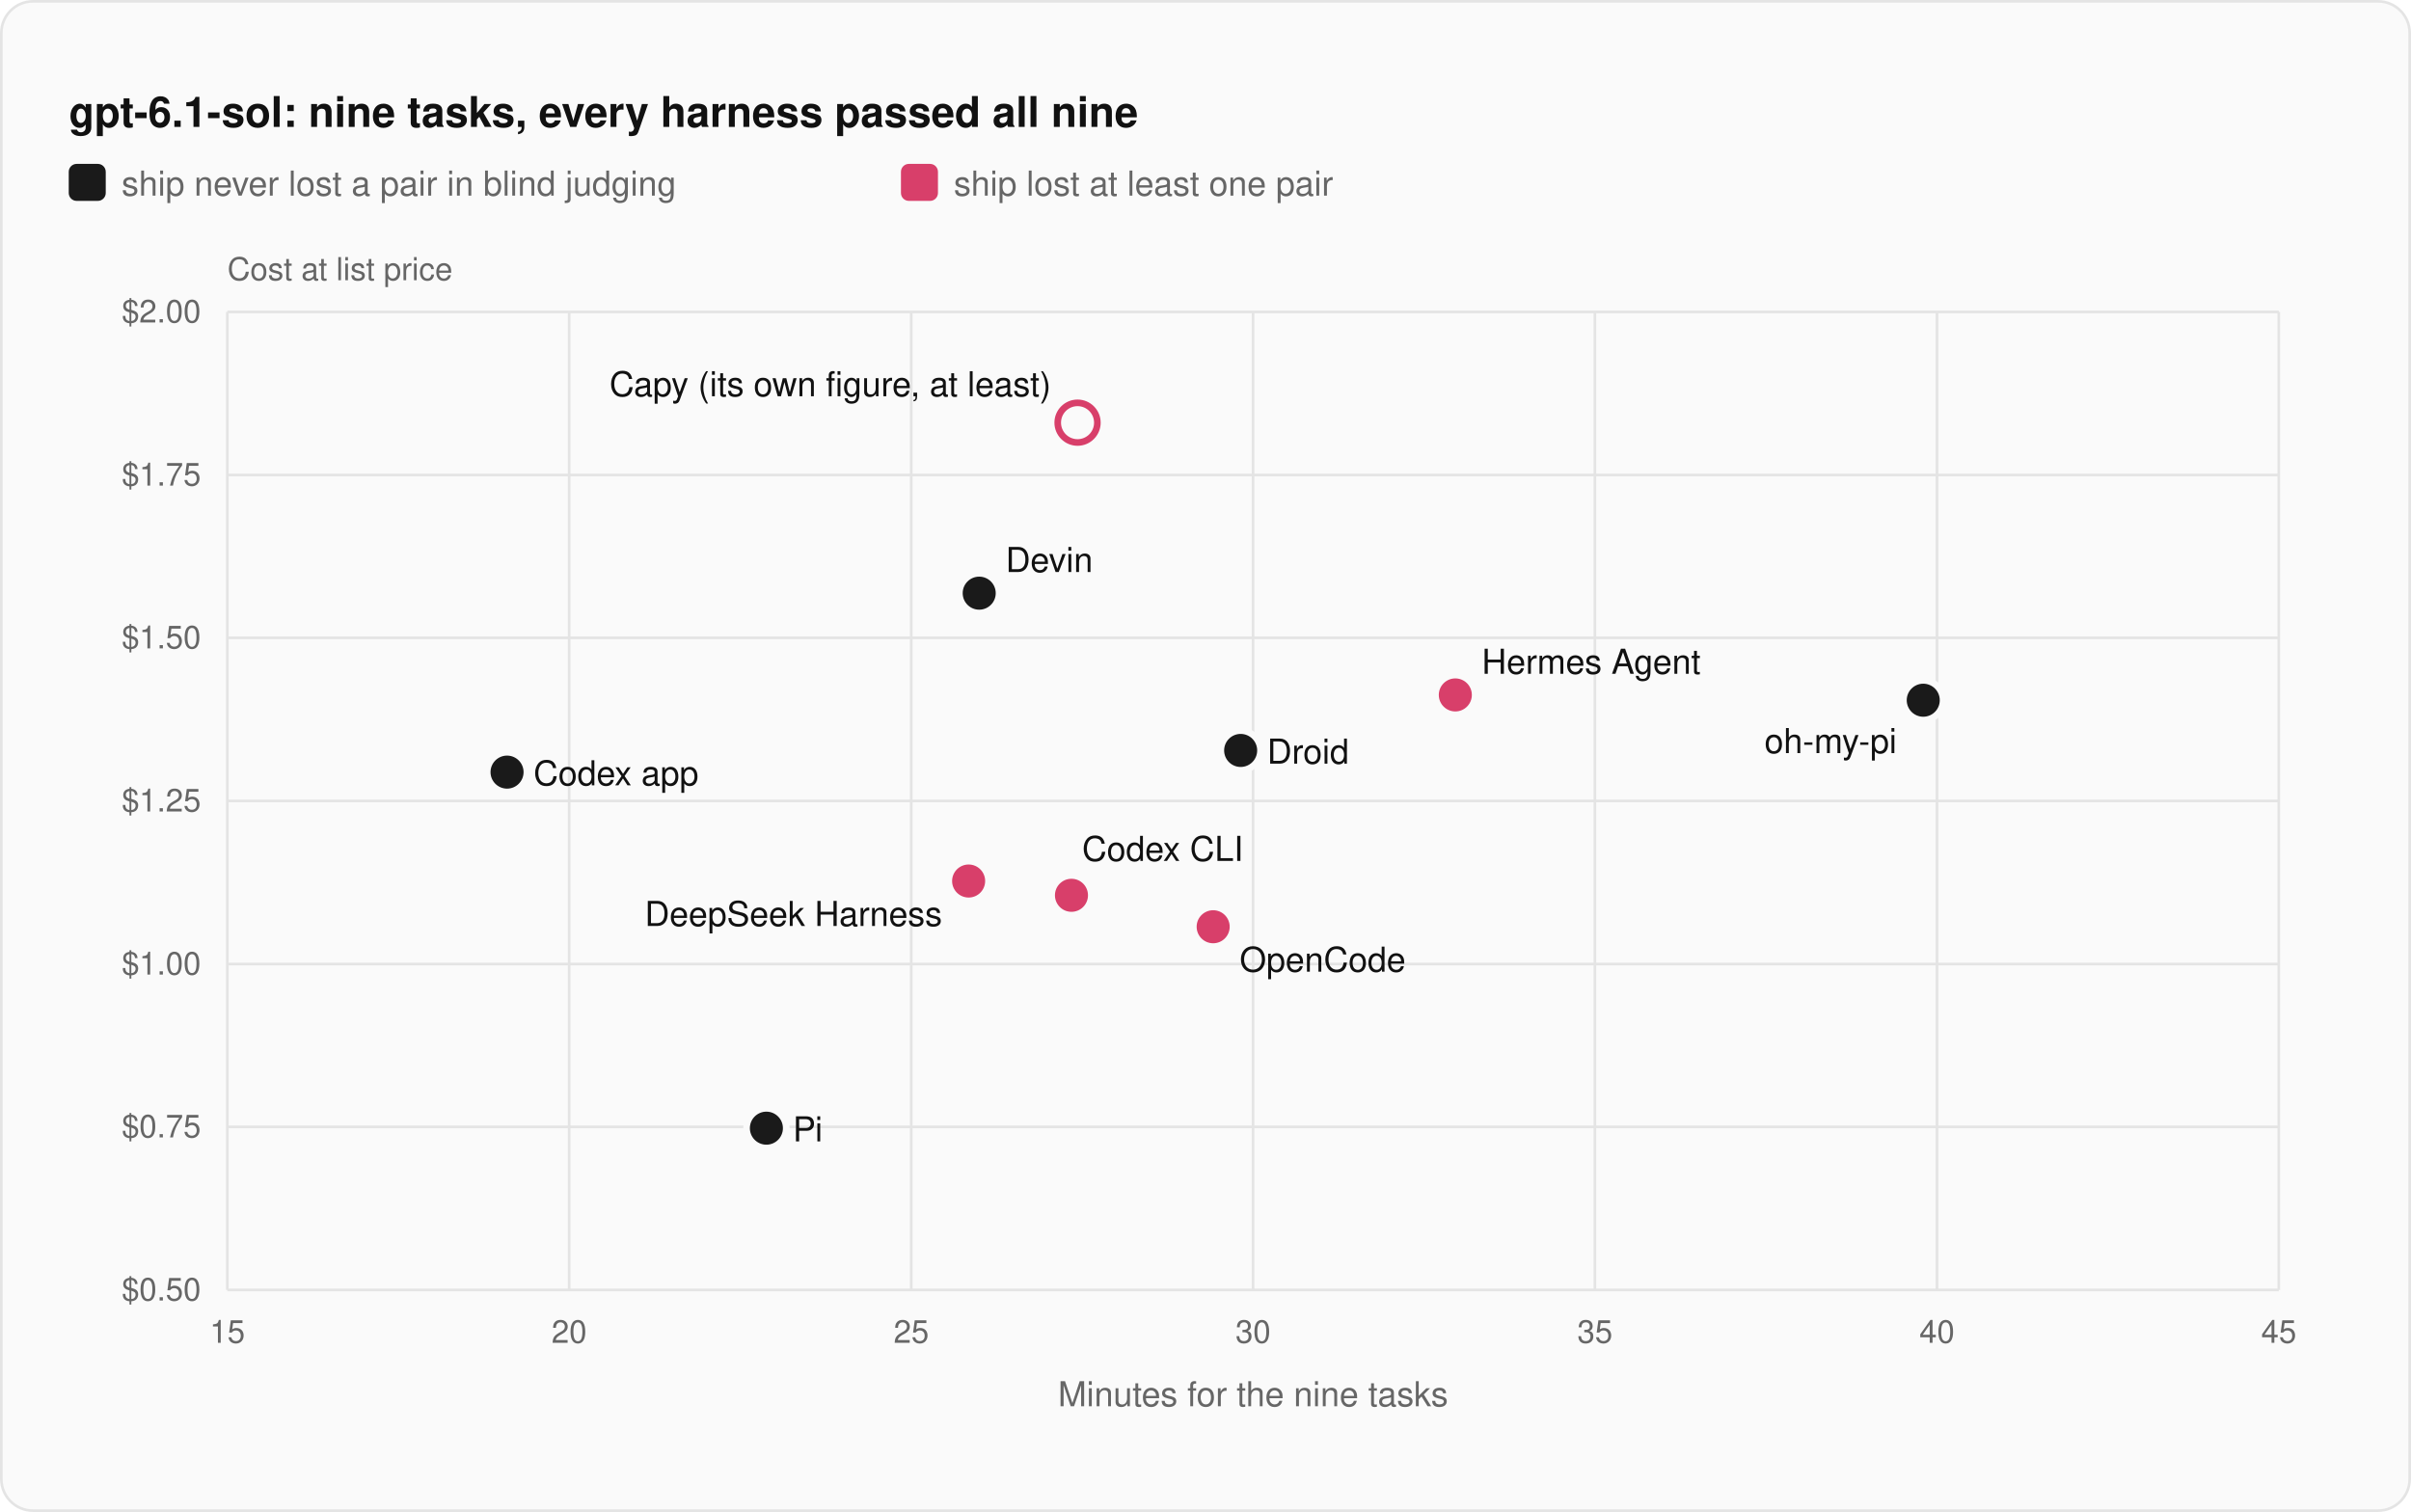
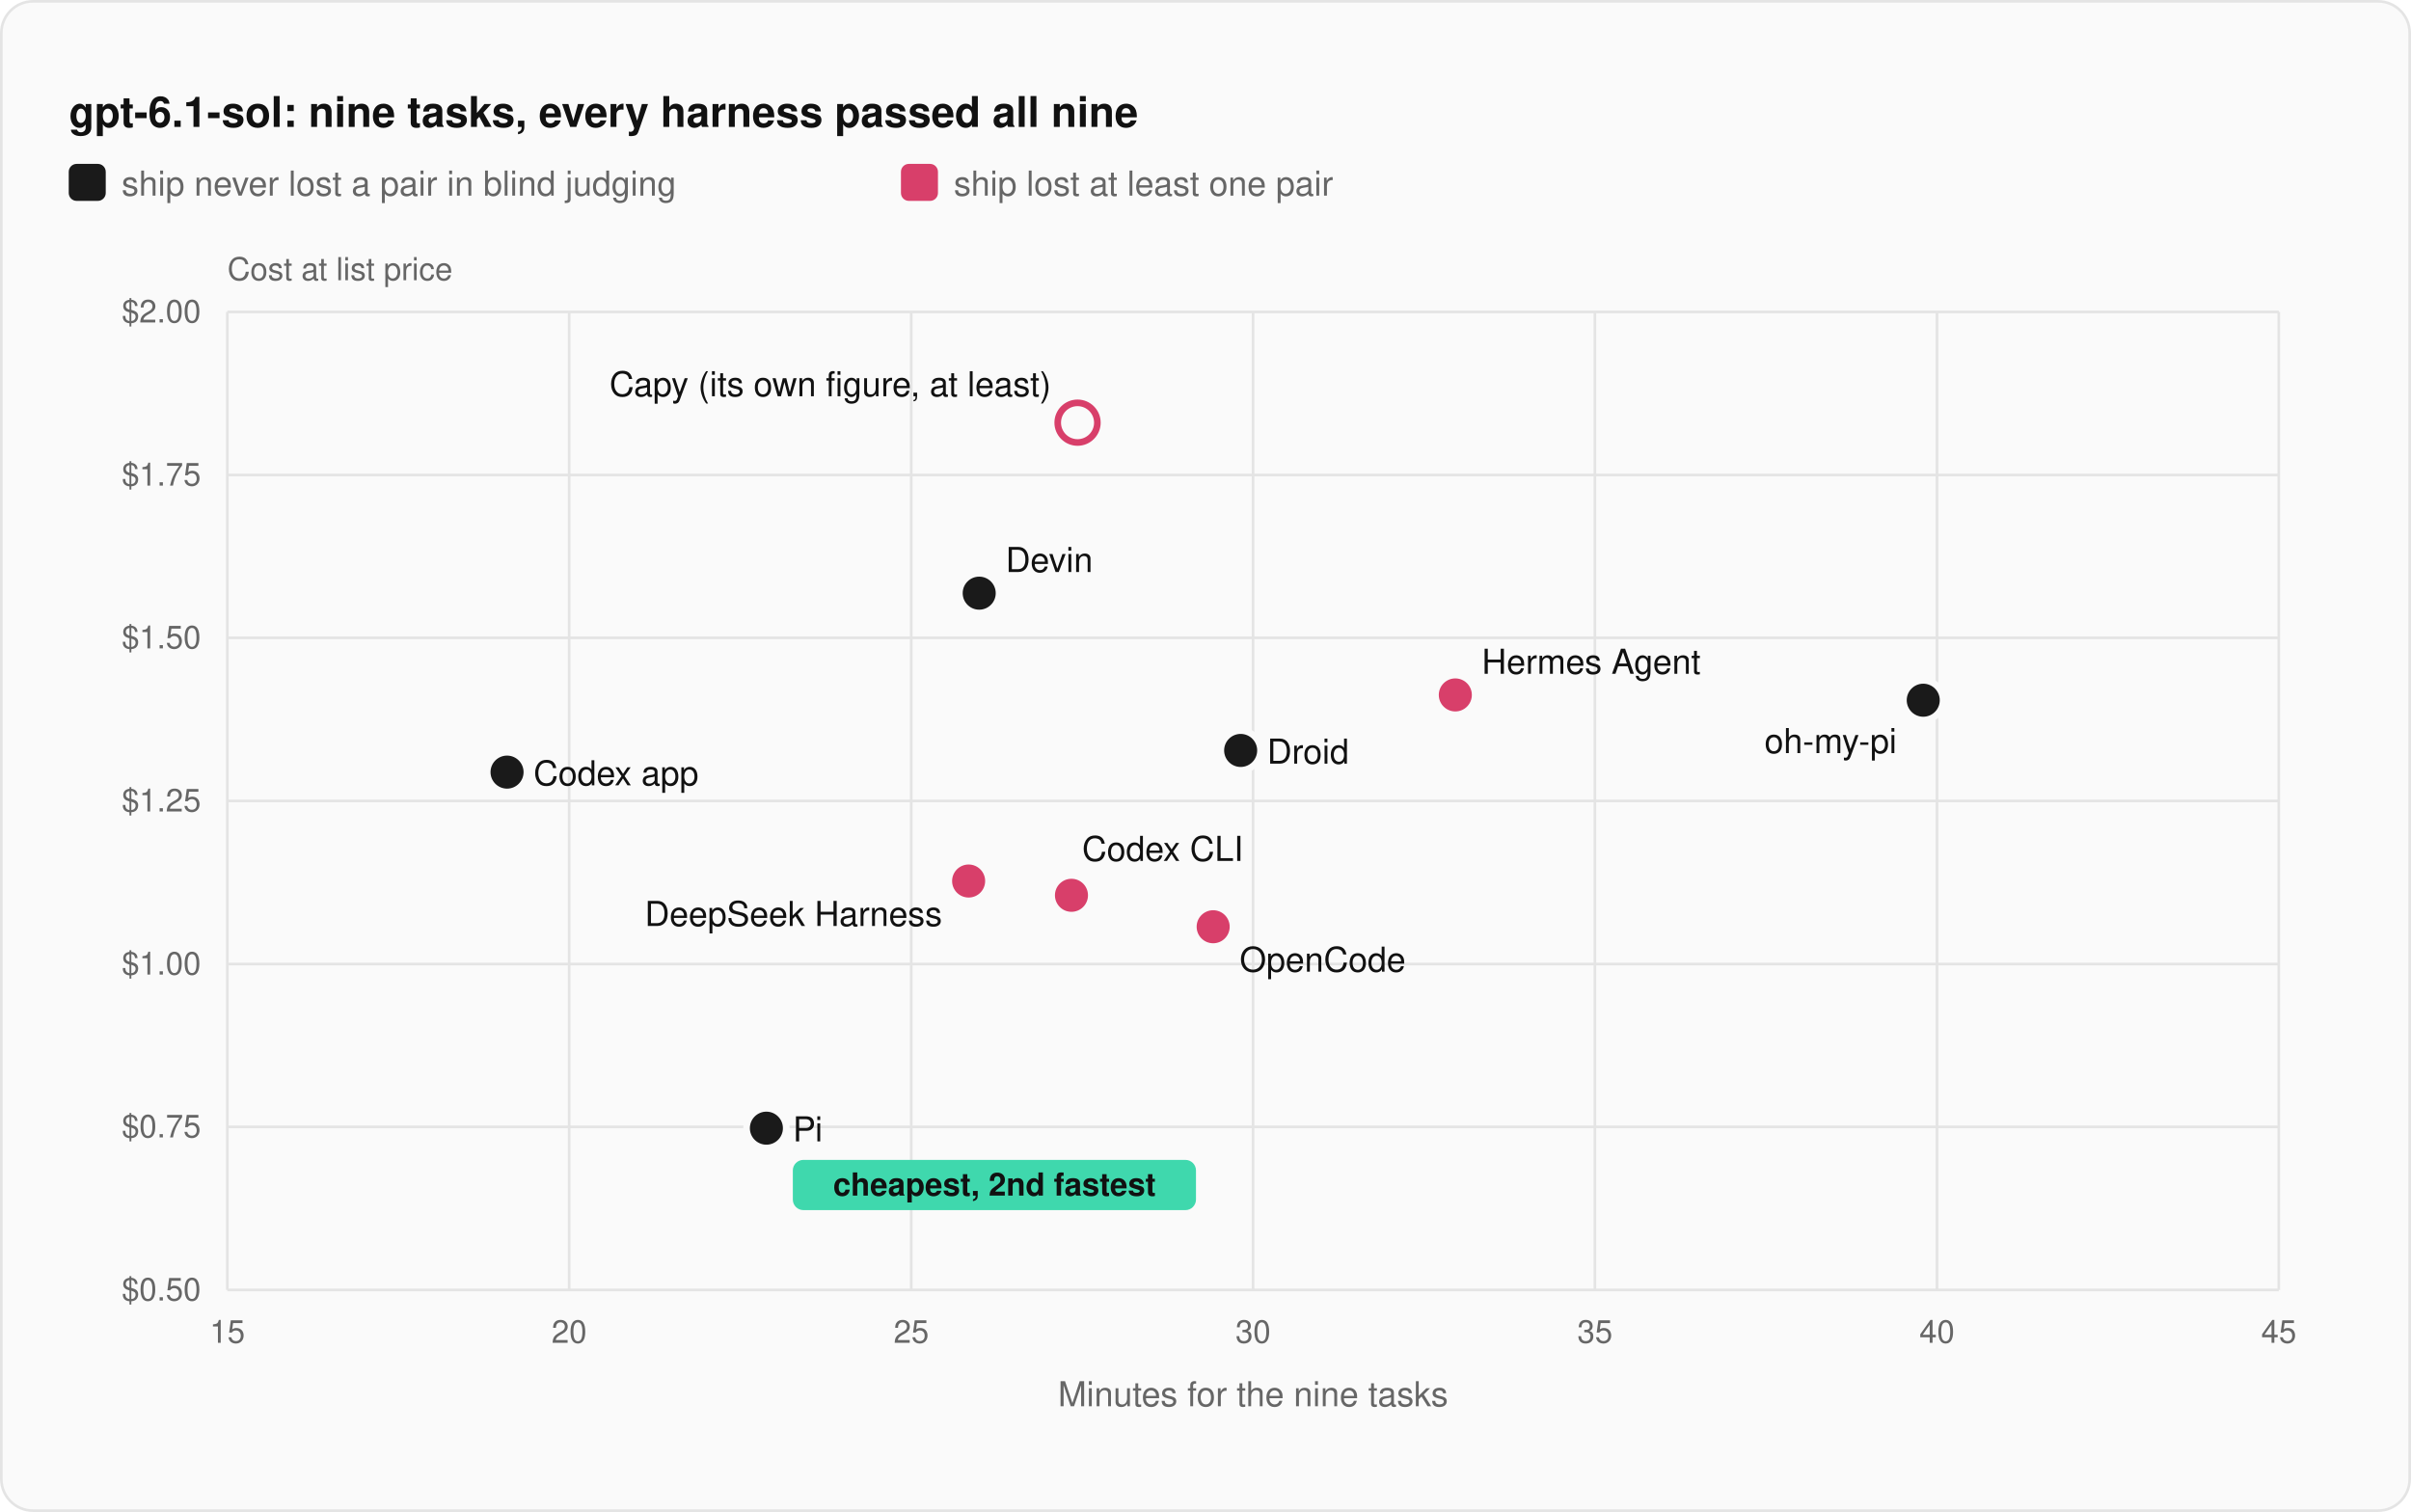
<svg xmlns="http://www.w3.org/2000/svg" viewBox="0 0 912 572" width="912" height="572" role="img" aria-label="gpt-6.1-sol: nine tasks, every harness passed all nine" font-family="Helvetica Neue, Helvetica, Arial, sans-serif">
  <rect x="0.5" y="0.5" width="911" height="571" rx="12" fill="#fafafa" stroke="#e4e4e4" />
  <g transform="translate(26 26)">
    <text x="0.0" y="22.0" font-size="16" fill="#111111" text-anchor="start" font-weight="600">gpt-6.1-sol: nine tasks, every harness passed all nine</text>
    <rect x="0" y="36" width="14" height="14" rx="3" fill="#1a1a1a" />
    <text x="20.0" y="48.0" font-size="13" fill="#666666" text-anchor="start" font-weight="400">ship never lost a pair in blind judging</text>
    <rect x="314.8" y="36" width="14" height="14" rx="3" fill="#d83f6a" />
    <text x="334.8" y="48.0" font-size="13" fill="#666666" text-anchor="start" font-weight="400">ship lost at least one pair</text>
    <line x1="60.0" y1="92" x2="60.0" y2="462" stroke="#e4e4e4" />
    <text x="60.0" y="482.0" font-size="12" fill="#666666" text-anchor="middle" font-weight="400">15</text>
    <line x1="189.3" y1="92" x2="189.3" y2="462" stroke="#e4e4e4" />
    <text x="189.3" y="482.0" font-size="12" fill="#666666" text-anchor="middle" font-weight="400">20</text>
    <line x1="318.7" y1="92" x2="318.7" y2="462" stroke="#e4e4e4" />
    <text x="318.7" y="482.0" font-size="12" fill="#666666" text-anchor="middle" font-weight="400">25</text>
    <line x1="448.0" y1="92" x2="448.0" y2="462" stroke="#e4e4e4" />
    <text x="448.0" y="482.0" font-size="12" fill="#666666" text-anchor="middle" font-weight="400">30</text>
    <line x1="577.3" y1="92" x2="577.3" y2="462" stroke="#e4e4e4" />
    <text x="577.3" y="482.0" font-size="12" fill="#666666" text-anchor="middle" font-weight="400">35</text>
    <line x1="706.7" y1="92" x2="706.7" y2="462" stroke="#e4e4e4" />
    <text x="706.7" y="482.0" font-size="12" fill="#666666" text-anchor="middle" font-weight="400">40</text>
    <line x1="836.0" y1="92" x2="836.0" y2="462" stroke="#e4e4e4" />
    <text x="836.0" y="482.0" font-size="12" fill="#666666" text-anchor="middle" font-weight="400">45</text>
    <line x1="60" y1="462.0" x2="836" y2="462.0" stroke="#e4e4e4" />
    <text x="50.0" y="466.0" font-size="12" fill="#666666" text-anchor="end" font-weight="400">$0.50</text>
    <line x1="60" y1="400.3" x2="836" y2="400.3" stroke="#e4e4e4" />
    <text x="50.0" y="404.3" font-size="12" fill="#666666" text-anchor="end" font-weight="400">$0.75</text>
    <line x1="60" y1="338.7" x2="836" y2="338.7" stroke="#e4e4e4" />
    <text x="50.0" y="342.7" font-size="12" fill="#666666" text-anchor="end" font-weight="400">$1.00</text>
    <line x1="60" y1="277.0" x2="836" y2="277.0" stroke="#e4e4e4" />
    <text x="50.0" y="281.0" font-size="12" fill="#666666" text-anchor="end" font-weight="400">$1.25</text>
    <line x1="60" y1="215.3" x2="836" y2="215.3" stroke="#e4e4e4" />
    <text x="50.0" y="219.3" font-size="12" fill="#666666" text-anchor="end" font-weight="400">$1.50</text>
    <line x1="60" y1="153.7" x2="836" y2="153.7" stroke="#e4e4e4" />
    <text x="50.0" y="157.7" font-size="12" fill="#666666" text-anchor="end" font-weight="400">$1.75</text>
    <line x1="60" y1="92.0" x2="836" y2="92.0" stroke="#e4e4e4" />
    <text x="50.0" y="96.0" font-size="12" fill="#666666" text-anchor="end" font-weight="400">$2.00</text>
    <text x="448.0" y="506.0" font-size="13" fill="#666666" text-anchor="middle" font-weight="400">Minutes for the nine tasks</text>
    <text x="60.0" y="80.0" font-size="12" fill="#666666" text-anchor="start" font-weight="400">Cost at list price</text>
    <circle cx="165.8" cy="266.1" r="7.5" fill="#1a1a1a" stroke="#fafafa" stroke-width="2.5" />
    <text x="175.8" y="271.1" font-size="13" fill="#111111" text-anchor="start" font-weight="400">Codex app</text>
    <circle cx="263.9" cy="400.8" r="7.5" fill="#1a1a1a" stroke="#fafafa" stroke-width="2.5" />
    <text x="273.9" y="405.8" font-size="13" fill="#111111" text-anchor="start" font-weight="400">Pi</text>
+     <rect x="273.9" y="412.8" width="152.5" height="19" rx="4" fill="#3fd8ad" />
+     <text x="350.2" y="426.3" font-size="12" fill="#111111" text-anchor="middle" font-weight="600">cheapest, 2nd fastest</text>
    <circle cx="340.4" cy="307.3" r="7.5" fill="#d83f6a" stroke="#fafafa" stroke-width="2.5" />
    <text x="330.4" y="324.3" font-size="13" fill="#111111" text-anchor="end" font-weight="400">DeepSeek Harness</text>
    <circle cx="344.4" cy="198.4" r="7.5" fill="#1a1a1a" stroke="#fafafa" stroke-width="2.5" />
    <text x="354.4" y="190.4" font-size="13" fill="#111111" text-anchor="start" font-weight="400">Devin</text>
    <circle cx="379.3" cy="312.7" r="7.5" fill="#d83f6a" stroke="#fafafa" stroke-width="2.5" />
    <text x="383.3" y="299.7" font-size="13" fill="#111111" text-anchor="start" font-weight="400">Codex CLI</text>
    <circle cx="381.6" cy="133.9" r="7.5" fill="#fafafa" stroke="#d83f6a" stroke-width="2.5" />
    <text x="371.6" y="123.9" font-size="13" fill="#111111" text-anchor="end" font-weight="400">Capy (its own figure, at least)</text>
    <circle cx="432.9" cy="324.6" r="7.5" fill="#d83f6a" stroke="#fafafa" stroke-width="2.5" />
    <text x="442.9" y="341.6" font-size="13" fill="#111111" text-anchor="start" font-weight="400">OpenCode</text>
    <circle cx="443.3" cy="257.9" r="7.5" fill="#1a1a1a" stroke="#fafafa" stroke-width="2.5" />
    <text x="453.3" y="262.9" font-size="13" fill="#111111" text-anchor="start" font-weight="400">Droid</text>
    <circle cx="524.5" cy="236.9" r="7.5" fill="#d83f6a" stroke="#fafafa" stroke-width="2.5" />
    <text x="534.5" y="228.9" font-size="13" fill="#111111" text-anchor="start" font-weight="400">Hermes Agent</text>
    <circle cx="701.5" cy="238.9" r="7.5" fill="#1a1a1a" stroke="#fafafa" stroke-width="2.5" />
    <text x="691.5" y="258.9" font-size="13" fill="#111111" text-anchor="end" font-weight="400">oh-my-pi</text>
  </g>
</svg>
